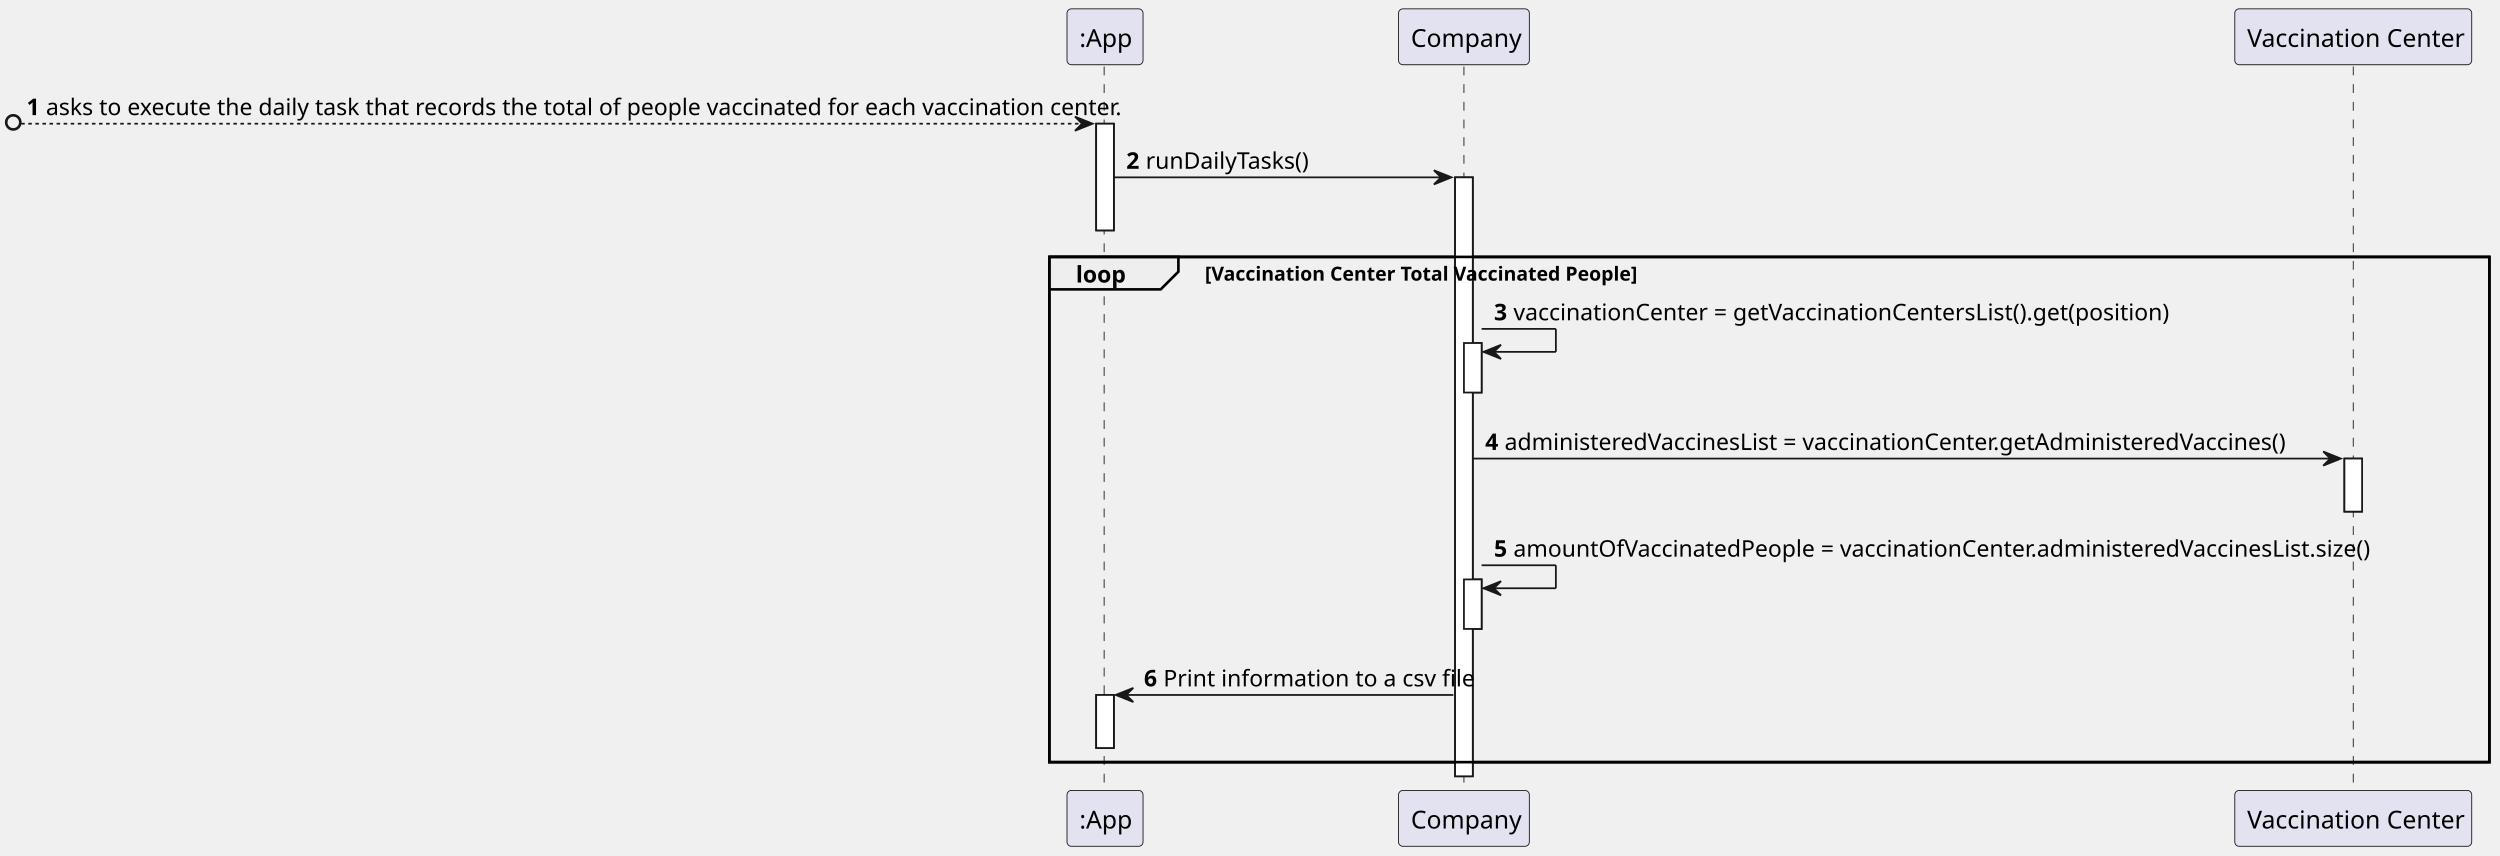
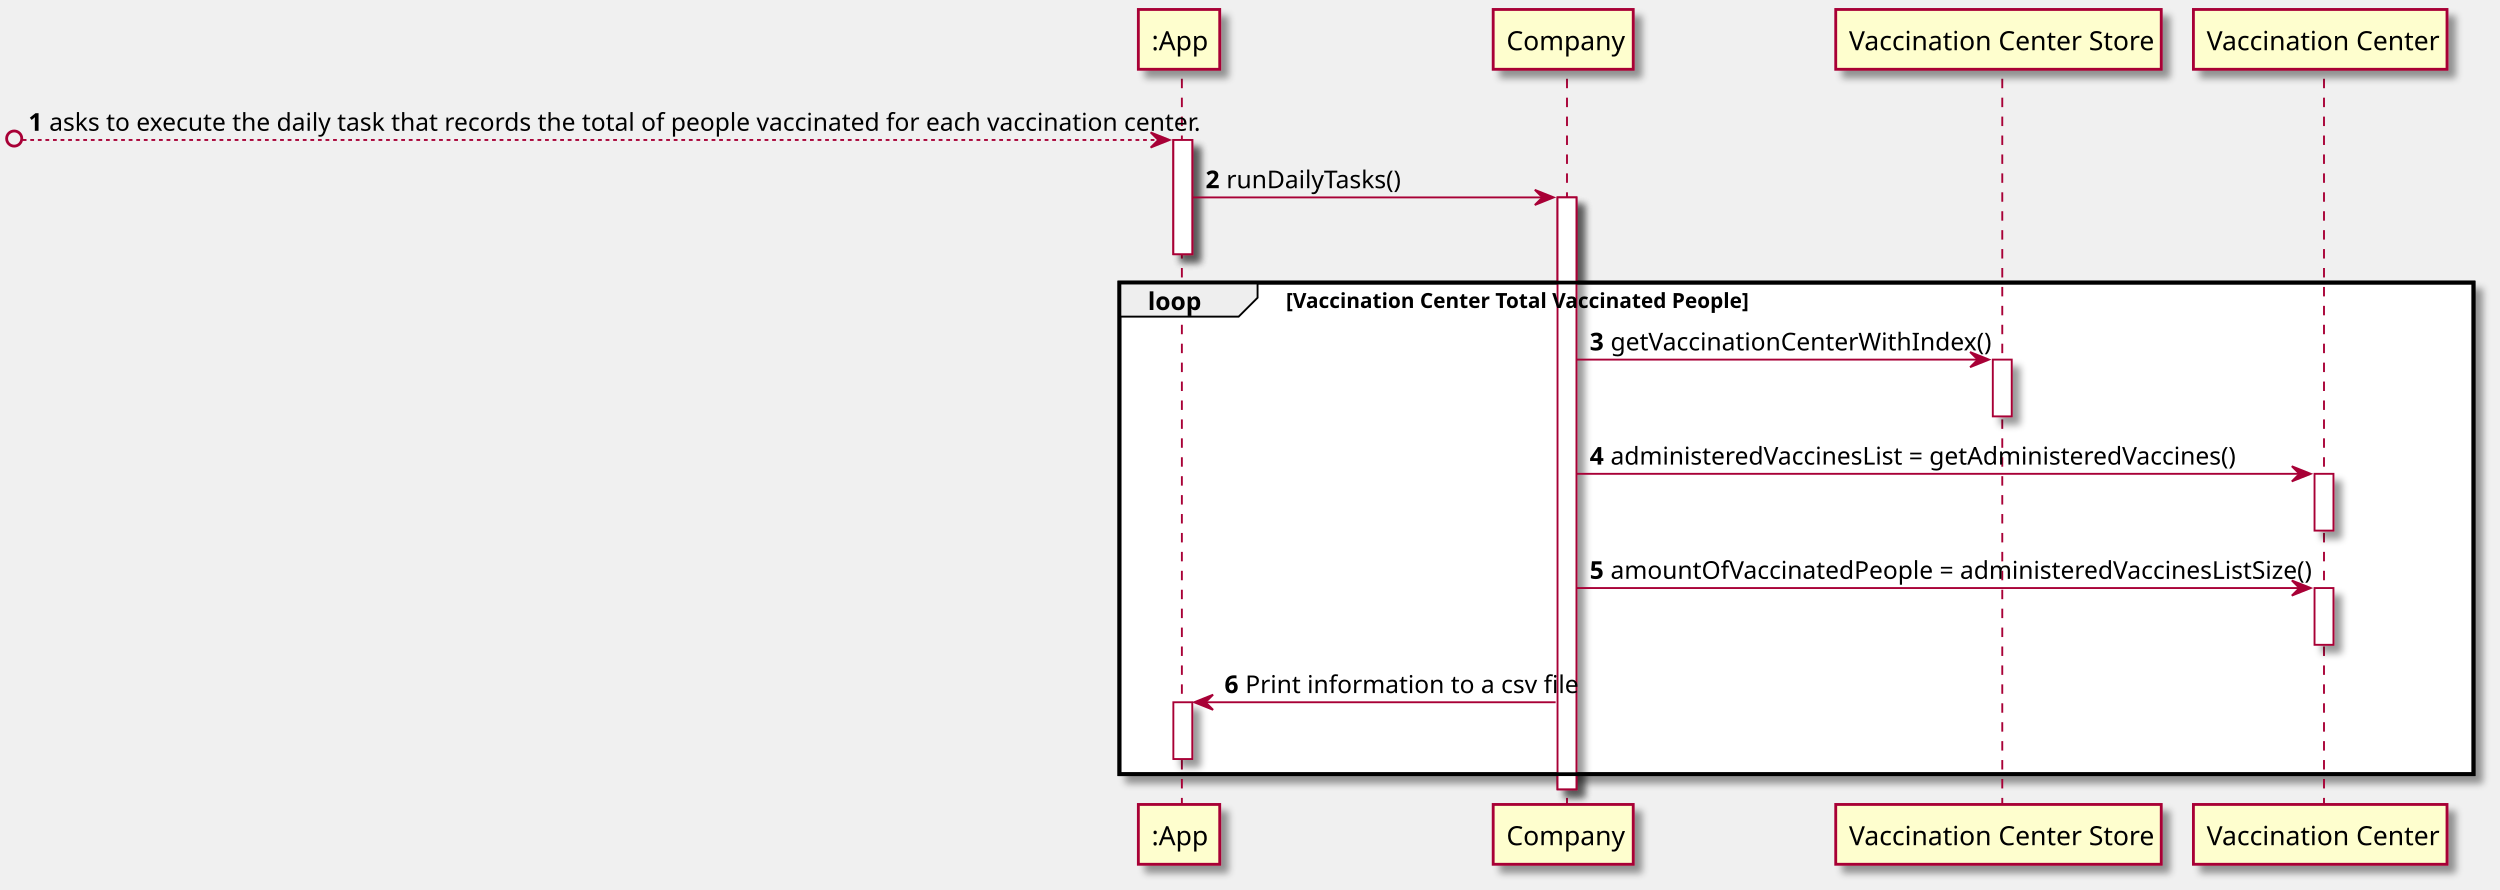
- <svg xmlns="http://www.w3.org/2000/svg" contentStyleType="text/css" height="484px" preserveAspectRatio="none" style="width:1414px;height:484px;background:#FFFFFF;" version="1.1" viewBox="0 0 1414 484" width="1414px" zoomAndPan="magnify">
-   <defs />
+ <svg xmlns="http://www.w3.org/2000/svg" contentScriptType="application/ecmascript" contentStyleType="text/css" height="470px" preserveAspectRatio="none" style="width:1321px;height:470px;background:#FFFFFF;" version="1.1" viewBox="0 0 1321 470" width="1321px" zoomAndPan="magnify">
+   <defs>
+     <filter height="300%" id="fpynsz1xeh989" width="300%" x="-1" y="-1">
+       <feGaussianBlur result="blurOut" stdDeviation="2.0" />
+       <feColorMatrix in="blurOut" result="blurOut2" type="matrix" values="0 0 0 0 0 0 0 0 0 0 0 0 0 0 0 0 0 0 .4 0" />
+       <feOffset dx="4.0" dy="4.0" in="blurOut2" result="blurOut3" />
+       <feBlend in="SourceGraphic" in2="blurOut3" mode="normal" />
+     </filter>
+   </defs>
  <g>
-     <rect fill="#FFFFFF" height="60.352" style="stroke:#181818;stroke-width:1.0;" width="10" x="620" y="69.961" />
-     <rect fill="#FFFFFF" height="30" style="stroke:#181818;stroke-width:1.0;" width="10" x="620" y="393.07" />
-     <rect fill="#FFFFFF" height="338.758" style="stroke:#181818;stroke-width:1.0;" width="10" x="823" y="100.312" />
-     <rect fill="#FFFFFF" height="28" style="stroke:#181818;stroke-width:1.0;" width="10" x="828" y="194.016" />
-     <rect fill="#FFFFFF" height="28" style="stroke:#181818;stroke-width:1.0;" width="10" x="828" y="327.719" />
-     <rect fill="#FFFFFF" height="30" style="stroke:#181818;stroke-width:1.0;" width="10" x="1326" y="259.367" />
-     <rect height="285.758" style="stroke:#000000;stroke-width:1.5;fill:none;" width="814.5" x="593.5" y="145.312" />
-     <line style="stroke:#181818;stroke-width:0.5;fill:none;stroke-dasharray:5.0,5.0;" x1="624.5" x2="624.5" y1="37.609" y2="448.07" />
-     <line style="stroke:#181818;stroke-width:0.5;fill:none;stroke-dasharray:5.0,5.0;" x1="828" x2="828" y1="37.609" y2="448.07" />
-     <line style="stroke:#181818;stroke-width:0.5;fill:none;stroke-dasharray:5.0,5.0;" x1="1331" x2="1331" y1="37.609" y2="448.07" />
-     <rect fill="#E2E2F0" height="31.609" rx="2.5" ry="2.5" style="stroke:#181818;stroke-width:0.5;" width="43" x="603.5" y="5" />
-     <text fill="#000000" font-family="sans-serif" font-size="14" lengthAdjust="spacing" textLength="29" x="610.5" y="26.533">:App</text>
-     <rect fill="#E2E2F0" height="31.609" rx="2.5" ry="2.5" style="stroke:#181818;stroke-width:0.5;" width="43" x="603.5" y="447.07" />
-     <text fill="#000000" font-family="sans-serif" font-size="14" lengthAdjust="spacing" textLength="29" x="610.5" y="468.603">:App</text>
-     <rect fill="#E2E2F0" height="31.609" rx="2.5" ry="2.5" style="stroke:#181818;stroke-width:0.5;" width="74" x="791" y="5" />
-     <text fill="#000000" font-family="sans-serif" font-size="14" lengthAdjust="spacing" textLength="60" x="798" y="26.533">Company</text>
-     <rect fill="#E2E2F0" height="31.609" rx="2.5" ry="2.5" style="stroke:#181818;stroke-width:0.5;" width="74" x="791" y="447.07" />
-     <text fill="#000000" font-family="sans-serif" font-size="14" lengthAdjust="spacing" textLength="60" x="798" y="468.603">Company</text>
-     <rect fill="#E2E2F0" height="31.609" rx="2.5" ry="2.5" style="stroke:#181818;stroke-width:0.5;" width="134" x="1264" y="5" />
-     <text fill="#000000" font-family="sans-serif" font-size="14" lengthAdjust="spacing" textLength="120" x="1271" y="26.533">Vaccination Center</text>
-     <rect fill="#E2E2F0" height="31.609" rx="2.5" ry="2.5" style="stroke:#181818;stroke-width:0.5;" width="134" x="1264" y="447.07" />
-     <text fill="#000000" font-family="sans-serif" font-size="14" lengthAdjust="spacing" textLength="120" x="1271" y="468.603">Vaccination Center</text>
-     <rect fill="#FFFFFF" height="60.352" style="stroke:#181818;stroke-width:1.0;" width="10" x="620" y="69.961" />
-     <rect fill="#FFFFFF" height="30" style="stroke:#181818;stroke-width:1.0;" width="10" x="620" y="393.07" />
-     <rect fill="#FFFFFF" height="338.758" style="stroke:#181818;stroke-width:1.0;" width="10" x="823" y="100.312" />
-     <rect fill="#FFFFFF" height="28" style="stroke:#181818;stroke-width:1.0;" width="10" x="828" y="194.016" />
-     <rect fill="#FFFFFF" height="28" style="stroke:#181818;stroke-width:1.0;" width="10" x="828" y="327.719" />
-     <rect fill="#FFFFFF" height="30" style="stroke:#181818;stroke-width:1.0;" width="10" x="1326" y="259.367" />
-     <ellipse cx="7.5" cy="69.211" fill="none" rx="4" ry="4" style="stroke:#181818;stroke-width:1.5;" />
-     <polygon fill="#181818" points="608,65.961,618,69.961,608,73.961,612,69.961" style="stroke:#181818;stroke-width:1.0;" />
-     <line style="stroke:#181818;stroke-width:1.0;stroke-dasharray:2.0,2.0;" x1="12" x2="614" y1="69.961" y2="69.961" />
-     <text fill="#000000" font-family="sans-serif" font-size="13" font-weight="bold" lengthAdjust="spacing" textLength="7" x="15" y="65.105">1</text>
-     <text fill="#000000" font-family="sans-serif" font-size="13" lengthAdjust="spacing" textLength="582" x="26" y="65.105">asks to execute the daily task that records the total of people vaccinated for each vaccination center.</text>
-     <polygon fill="#181818" points="811,96.312,821,100.312,811,104.312,815,100.312" style="stroke:#181818;stroke-width:1.0;" />
-     <line style="stroke:#181818;stroke-width:1.0;" x1="630" x2="817" y1="100.312" y2="100.312" />
-     <text fill="#000000" font-family="sans-serif" font-size="13" font-weight="bold" lengthAdjust="spacing" textLength="7" x="637" y="95.456">2</text>
-     <text fill="#000000" font-family="sans-serif" font-size="13" lengthAdjust="spacing" textLength="90" x="648" y="95.456">runDailyTasks()</text>
-     <path d="M593.5,145.312 L666.5,145.312 L666.5,153.664 L656.5,163.664 L593.5,163.664 L593.5,145.312 " fill="#EEEEEE" style="stroke:#000000;stroke-width:1.5;" />
-     <rect fill="none" height="285.758" style="stroke:#000000;stroke-width:1.5;" width="814.5" x="593.5" y="145.312" />
-     <text fill="#000000" font-family="sans-serif" font-size="13" font-weight="bold" lengthAdjust="spacing" textLength="28" x="608.5" y="159.808">loop</text>
-     <text fill="#000000" font-family="sans-serif" font-size="11" font-weight="bold" lengthAdjust="spacing" textLength="246" x="681.5" y="158.731">[Vaccination Center Total Vaccinated People]</text>
-     <line style="stroke:#181818;stroke-width:1.0;" x1="838" x2="880" y1="186.016" y2="186.016" />
-     <line style="stroke:#181818;stroke-width:1.0;" x1="880" x2="880" y1="186.016" y2="199.016" />
-     <line style="stroke:#181818;stroke-width:1.0;" x1="839" x2="880" y1="199.016" y2="199.016" />
-     <polygon fill="#181818" points="849,195.016,839,199.016,849,203.016,845,199.016" style="stroke:#181818;stroke-width:1.0;" />
-     <text fill="#000000" font-family="sans-serif" font-size="13" font-weight="bold" lengthAdjust="spacing" textLength="7" x="845" y="181.159">3</text>
-     <text fill="#000000" font-family="sans-serif" font-size="13" lengthAdjust="spacing" textLength="353" x="856" y="181.159">vaccinationCenter = getVaccinationCentersList().get(position)</text>
-     <polygon fill="#181818" points="1314,255.367,1324,259.367,1314,263.367,1318,259.367" style="stroke:#181818;stroke-width:1.0;" />
-     <line style="stroke:#181818;stroke-width:1.0;" x1="833" x2="1320" y1="259.367" y2="259.367" />
-     <text fill="#000000" font-family="sans-serif" font-size="13" font-weight="bold" lengthAdjust="spacing" textLength="7" x="840" y="254.511">4</text>
-     <text fill="#000000" font-family="sans-serif" font-size="13" lengthAdjust="spacing" textLength="427" x="851" y="254.511">administeredVaccinesList = vaccinationCenter.getAdministeredVaccines()</text>
-     <line style="stroke:#181818;stroke-width:1.0;" x1="838" x2="880" y1="319.719" y2="319.719" />
-     <line style="stroke:#181818;stroke-width:1.0;" x1="880" x2="880" y1="319.719" y2="332.719" />
-     <line style="stroke:#181818;stroke-width:1.0;" x1="839" x2="880" y1="332.719" y2="332.719" />
-     <polygon fill="#181818" points="849,328.719,839,332.719,849,336.719,845,332.719" style="stroke:#181818;stroke-width:1.0;" />
-     <text fill="#000000" font-family="sans-serif" font-size="13" font-weight="bold" lengthAdjust="spacing" textLength="7" x="845" y="314.862">5</text>
-     <text fill="#000000" font-family="sans-serif" font-size="13" lengthAdjust="spacing" textLength="468" x="856" y="314.862">amountOfVaccinatedPeople = vaccinationCenter.administeredVaccinesList.size()</text>
-     <polygon fill="#181818" points="641,389.07,631,393.07,641,397.07,637,393.07" style="stroke:#181818;stroke-width:1.0;" />
-     <line style="stroke:#181818;stroke-width:1.0;" x1="635" x2="822" y1="393.07" y2="393.07" />
-     <text fill="#000000" font-family="sans-serif" font-size="13" font-weight="bold" lengthAdjust="spacing" textLength="7" x="647" y="388.214">6</text>
-     <text fill="#000000" font-family="sans-serif" font-size="13" lengthAdjust="spacing" textLength="163" x="658" y="388.214">Print information to a csv file</text>
+     <rect fill="#FFFFFF" filter="url(#fpynsz1xeh989)" height="60.352" style="stroke:#A80036;stroke-width:1.0;" width="10" x="620" y="73.961" />
+     <rect fill="#FFFFFF" filter="url(#fpynsz1xeh989)" height="30" style="stroke:#A80036;stroke-width:1.0;" width="10" x="620" y="371.07" />
+     <rect fill="#FFFFFF" filter="url(#fpynsz1xeh989)" height="312.758" style="stroke:#A80036;stroke-width:1.0;" width="10" x="823" y="104.312" />
+     <rect fill="#FFFFFF" filter="url(#fpynsz1xeh989)" height="30" style="stroke:#A80036;stroke-width:1.0;" width="10" x="1053" y="190.016" />
+     <rect fill="#FFFFFF" filter="url(#fpynsz1xeh989)" height="30" style="stroke:#A80036;stroke-width:1.0;" width="10" x="1223" y="250.367" />
+     <rect fill="#FFFFFF" filter="url(#fpynsz1xeh989)" height="30" style="stroke:#A80036;stroke-width:1.0;" width="10" x="1223" y="310.719" />
+     <rect fill="#FFFFFF" filter="url(#fpynsz1xeh989)" height="259.758" style="stroke:#000000;stroke-width:2.0;" width="715.5" x="591.5" y="149.312" />
+     <line style="stroke:#A80036;stroke-width:1.0;stroke-dasharray:5.0,5.0;" x1="624.5" x2="624.5" y1="41.609" y2="426.07" />
+     <line style="stroke:#A80036;stroke-width:1.0;stroke-dasharray:5.0,5.0;" x1="828" x2="828" y1="41.609" y2="426.07" />
+     <line style="stroke:#A80036;stroke-width:1.0;stroke-dasharray:5.0,5.0;" x1="1058" x2="1058" y1="41.609" y2="426.07" />
+     <line style="stroke:#A80036;stroke-width:1.0;stroke-dasharray:5.0,5.0;" x1="1228" x2="1228" y1="41.609" y2="426.07" />
+     <rect fill="#FEFECE" filter="url(#fpynsz1xeh989)" height="31.609" style="stroke:#A80036;stroke-width:1.5;" width="43" x="601.5" y="5" />
+     <text fill="#000000" font-family="sans-serif" font-size="14" lengthAdjust="spacing" textLength="29" x="608.5" y="26.533">:App</text>
+     <rect fill="#FEFECE" filter="url(#fpynsz1xeh989)" height="31.609" style="stroke:#A80036;stroke-width:1.5;" width="43" x="601.5" y="425.07" />
+     <text fill="#000000" font-family="sans-serif" font-size="14" lengthAdjust="spacing" textLength="29" x="608.5" y="446.603">:App</text>
+     <rect fill="#FEFECE" filter="url(#fpynsz1xeh989)" height="31.609" style="stroke:#A80036;stroke-width:1.5;" width="74" x="789" y="5" />
+     <text fill="#000000" font-family="sans-serif" font-size="14" lengthAdjust="spacing" textLength="60" x="796" y="26.533">Company</text>
+     <rect fill="#FEFECE" filter="url(#fpynsz1xeh989)" height="31.609" style="stroke:#A80036;stroke-width:1.5;" width="74" x="789" y="425.07" />
+     <text fill="#000000" font-family="sans-serif" font-size="14" lengthAdjust="spacing" textLength="60" x="796" y="446.603">Company</text>
+     <rect fill="#FEFECE" filter="url(#fpynsz1xeh989)" height="31.609" style="stroke:#A80036;stroke-width:1.5;" width="172" x="970" y="5" />
+     <text fill="#000000" font-family="sans-serif" font-size="14" lengthAdjust="spacing" textLength="158" x="977" y="26.533">Vaccination Center Store</text>
+     <rect fill="#FEFECE" filter="url(#fpynsz1xeh989)" height="31.609" style="stroke:#A80036;stroke-width:1.5;" width="172" x="970" y="425.07" />
+     <text fill="#000000" font-family="sans-serif" font-size="14" lengthAdjust="spacing" textLength="158" x="977" y="446.603">Vaccination Center Store</text>
+     <rect fill="#FEFECE" filter="url(#fpynsz1xeh989)" height="31.609" style="stroke:#A80036;stroke-width:1.5;" width="134" x="1159" y="5" />
+     <text fill="#000000" font-family="sans-serif" font-size="14" lengthAdjust="spacing" textLength="120" x="1166" y="26.533">Vaccination Center</text>
+     <rect fill="#FEFECE" filter="url(#fpynsz1xeh989)" height="31.609" style="stroke:#A80036;stroke-width:1.5;" width="134" x="1159" y="425.07" />
+     <text fill="#000000" font-family="sans-serif" font-size="14" lengthAdjust="spacing" textLength="120" x="1166" y="446.603">Vaccination Center</text>
+     <rect fill="#FFFFFF" filter="url(#fpynsz1xeh989)" height="60.352" style="stroke:#A80036;stroke-width:1.0;" width="10" x="620" y="73.961" />
+     <rect fill="#FFFFFF" filter="url(#fpynsz1xeh989)" height="30" style="stroke:#A80036;stroke-width:1.0;" width="10" x="620" y="371.07" />
+     <rect fill="#FFFFFF" filter="url(#fpynsz1xeh989)" height="312.758" style="stroke:#A80036;stroke-width:1.0;" width="10" x="823" y="104.312" />
+     <rect fill="#FFFFFF" filter="url(#fpynsz1xeh989)" height="30" style="stroke:#A80036;stroke-width:1.0;" width="10" x="1053" y="190.016" />
+     <rect fill="#FFFFFF" filter="url(#fpynsz1xeh989)" height="30" style="stroke:#A80036;stroke-width:1.0;" width="10" x="1223" y="250.367" />
+     <rect fill="#FFFFFF" filter="url(#fpynsz1xeh989)" height="30" style="stroke:#A80036;stroke-width:1.0;" width="10" x="1223" y="310.719" />
+     <ellipse cx="7.5" cy="73.211" fill="none" rx="4" ry="4" style="stroke:#A80036;stroke-width:1.5;" />
+     <polygon fill="#A80036" points="608,69.961,618,73.961,608,77.961,612,73.961" style="stroke:#A80036;stroke-width:1.0;" />
+     <line style="stroke:#A80036;stroke-width:1.0;stroke-dasharray:2.0,2.0;" x1="12" x2="614" y1="73.961" y2="73.961" />
+     <text fill="#000000" font-family="sans-serif" font-size="13" font-weight="bold" lengthAdjust="spacing" textLength="7" x="15" y="69.105">1</text>
+     <text fill="#000000" font-family="sans-serif" font-size="13" lengthAdjust="spacing" textLength="582" x="26" y="69.105">asks to execute the daily task that records the total of people vaccinated for each vaccination center.</text>
+     <polygon fill="#A80036" points="811,100.312,821,104.312,811,108.312,815,104.312" style="stroke:#A80036;stroke-width:1.0;" />
+     <line style="stroke:#A80036;stroke-width:1.0;" x1="630" x2="817" y1="104.312" y2="104.312" />
+     <text fill="#000000" font-family="sans-serif" font-size="13" font-weight="bold" lengthAdjust="spacing" textLength="7" x="637" y="99.456">2</text>
+     <text fill="#000000" font-family="sans-serif" font-size="13" lengthAdjust="spacing" textLength="90" x="648" y="99.456">runDailyTasks()</text>
+     <path d="M591.5,149.312 L664.5,149.312 L664.5,157.312 L654.5,167.312 L591.5,167.312 L591.5,149.312 " fill="#EEEEEE" style="stroke:#000000;stroke-width:1.0;" />
+     <rect fill="none" height="259.758" style="stroke:#000000;stroke-width:2.0;" width="715.5" x="591.5" y="149.312" />
+     <text fill="#000000" font-family="sans-serif" font-size="13" font-weight="bold" lengthAdjust="spacing" textLength="28" x="606.5" y="163.808">loop</text>
+     <text fill="#000000" font-family="sans-serif" font-size="11" font-weight="bold" lengthAdjust="spacing" textLength="246" x="679.5" y="162.731">[Vaccination Center Total Vaccinated People]</text>
+     <polygon fill="#A80036" points="1041,186.016,1051,190.016,1041,194.016,1045,190.016" style="stroke:#A80036;stroke-width:1.0;" />
+     <line style="stroke:#A80036;stroke-width:1.0;" x1="833" x2="1047" y1="190.016" y2="190.016" />
+     <text fill="#000000" font-family="sans-serif" font-size="13" font-weight="bold" lengthAdjust="spacing" textLength="7" x="840" y="185.159">3</text>
+     <text fill="#000000" font-family="sans-serif" font-size="13" lengthAdjust="spacing" textLength="190" x="851" y="185.159">getVaccinationCenterWithIndex()</text>
+     <polygon fill="#A80036" points="1211,246.367,1221,250.367,1211,254.367,1215,250.367" style="stroke:#A80036;stroke-width:1.0;" />
+     <line style="stroke:#A80036;stroke-width:1.0;" x1="833" x2="1217" y1="250.367" y2="250.367" />
+     <text fill="#000000" font-family="sans-serif" font-size="13" font-weight="bold" lengthAdjust="spacing" textLength="7" x="840" y="245.511">4</text>
+     <text fill="#000000" font-family="sans-serif" font-size="13" lengthAdjust="spacing" textLength="321" x="851" y="245.511">administeredVaccinesList = getAdministeredVaccines()</text>
+     <polygon fill="#A80036" points="1211,306.719,1221,310.719,1211,314.719,1215,310.719" style="stroke:#A80036;stroke-width:1.0;" />
+     <line style="stroke:#A80036;stroke-width:1.0;" x1="833" x2="1217" y1="310.719" y2="310.719" />
+     <text fill="#000000" font-family="sans-serif" font-size="13" font-weight="bold" lengthAdjust="spacing" textLength="7" x="840" y="305.862">5</text>
+     <text fill="#000000" font-family="sans-serif" font-size="13" lengthAdjust="spacing" textLength="360" x="851" y="305.862">amountOfVaccinatedPeople = administeredVaccinesListSize()</text>
+     <polygon fill="#A80036" points="641,367.07,631,371.07,641,375.07,637,371.07" style="stroke:#A80036;stroke-width:1.0;" />
+     <line style="stroke:#A80036;stroke-width:1.0;" x1="635" x2="822" y1="371.07" y2="371.07" />
+     <text fill="#000000" font-family="sans-serif" font-size="13" font-weight="bold" lengthAdjust="spacing" textLength="7" x="647" y="366.214">6</text>
+     <text fill="#000000" font-family="sans-serif" font-size="13" lengthAdjust="spacing" textLength="163" x="658" y="366.214">Print information to a csv file</text>
  </g>
</svg>
